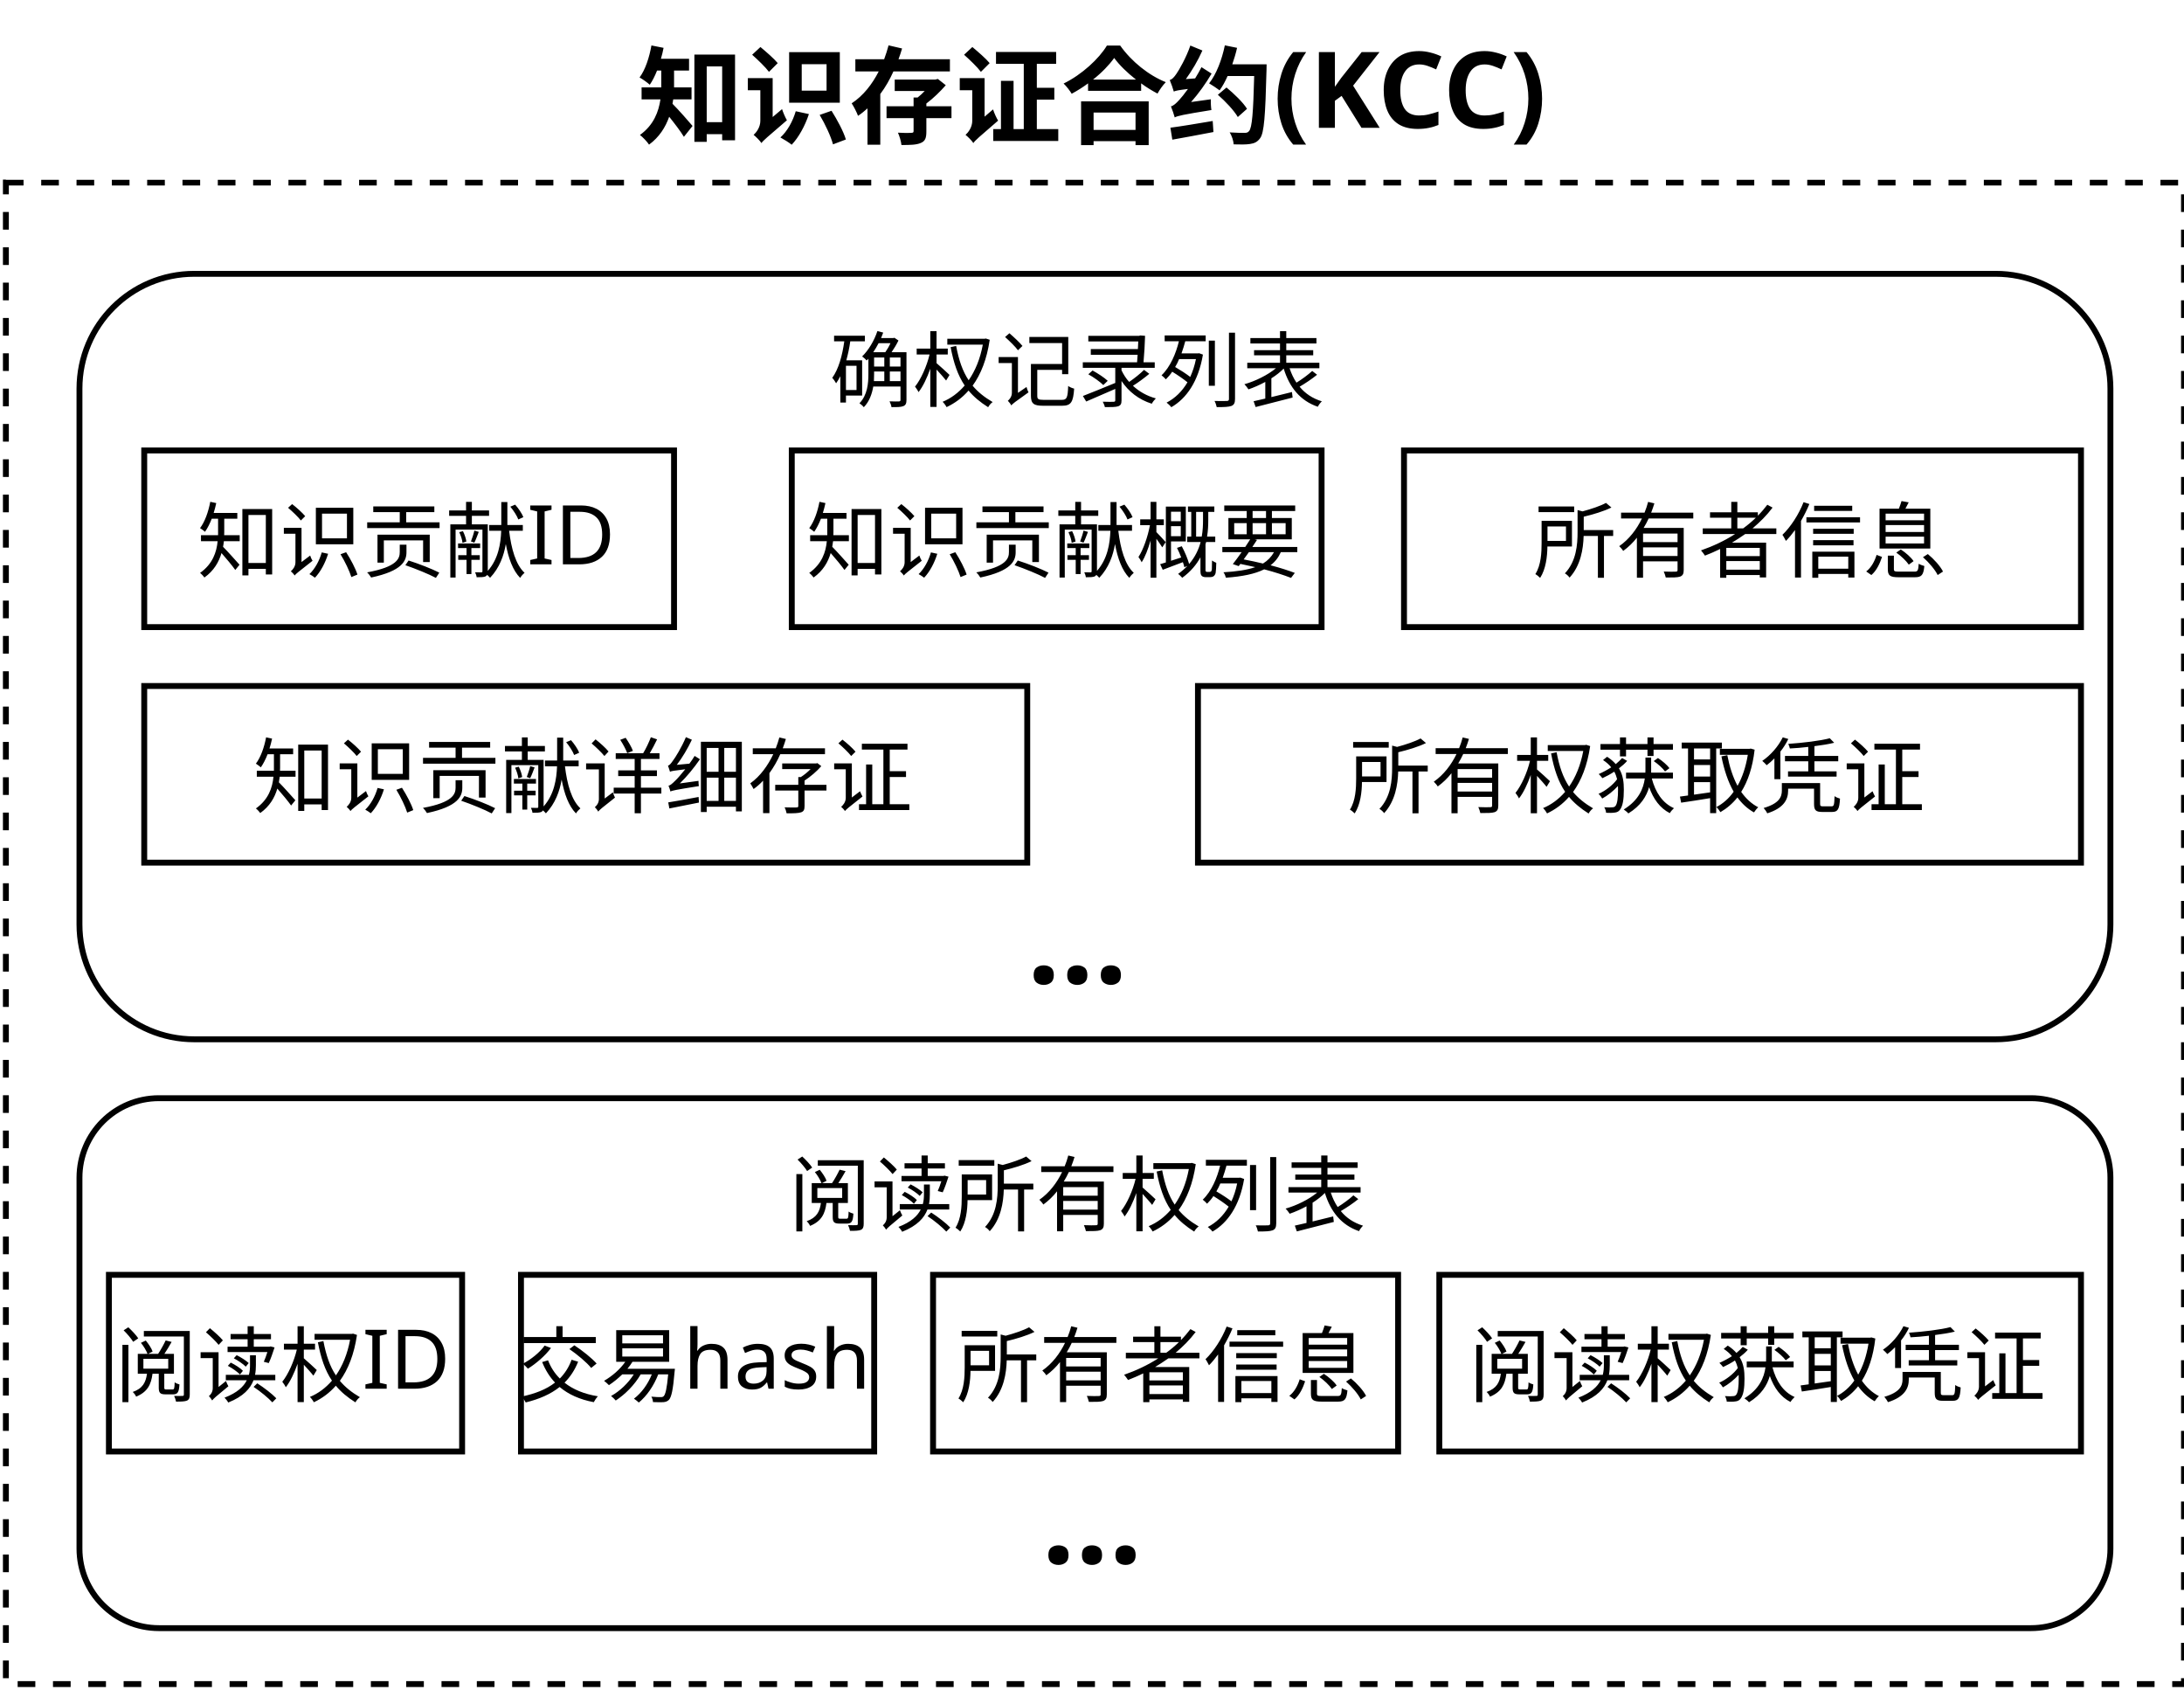
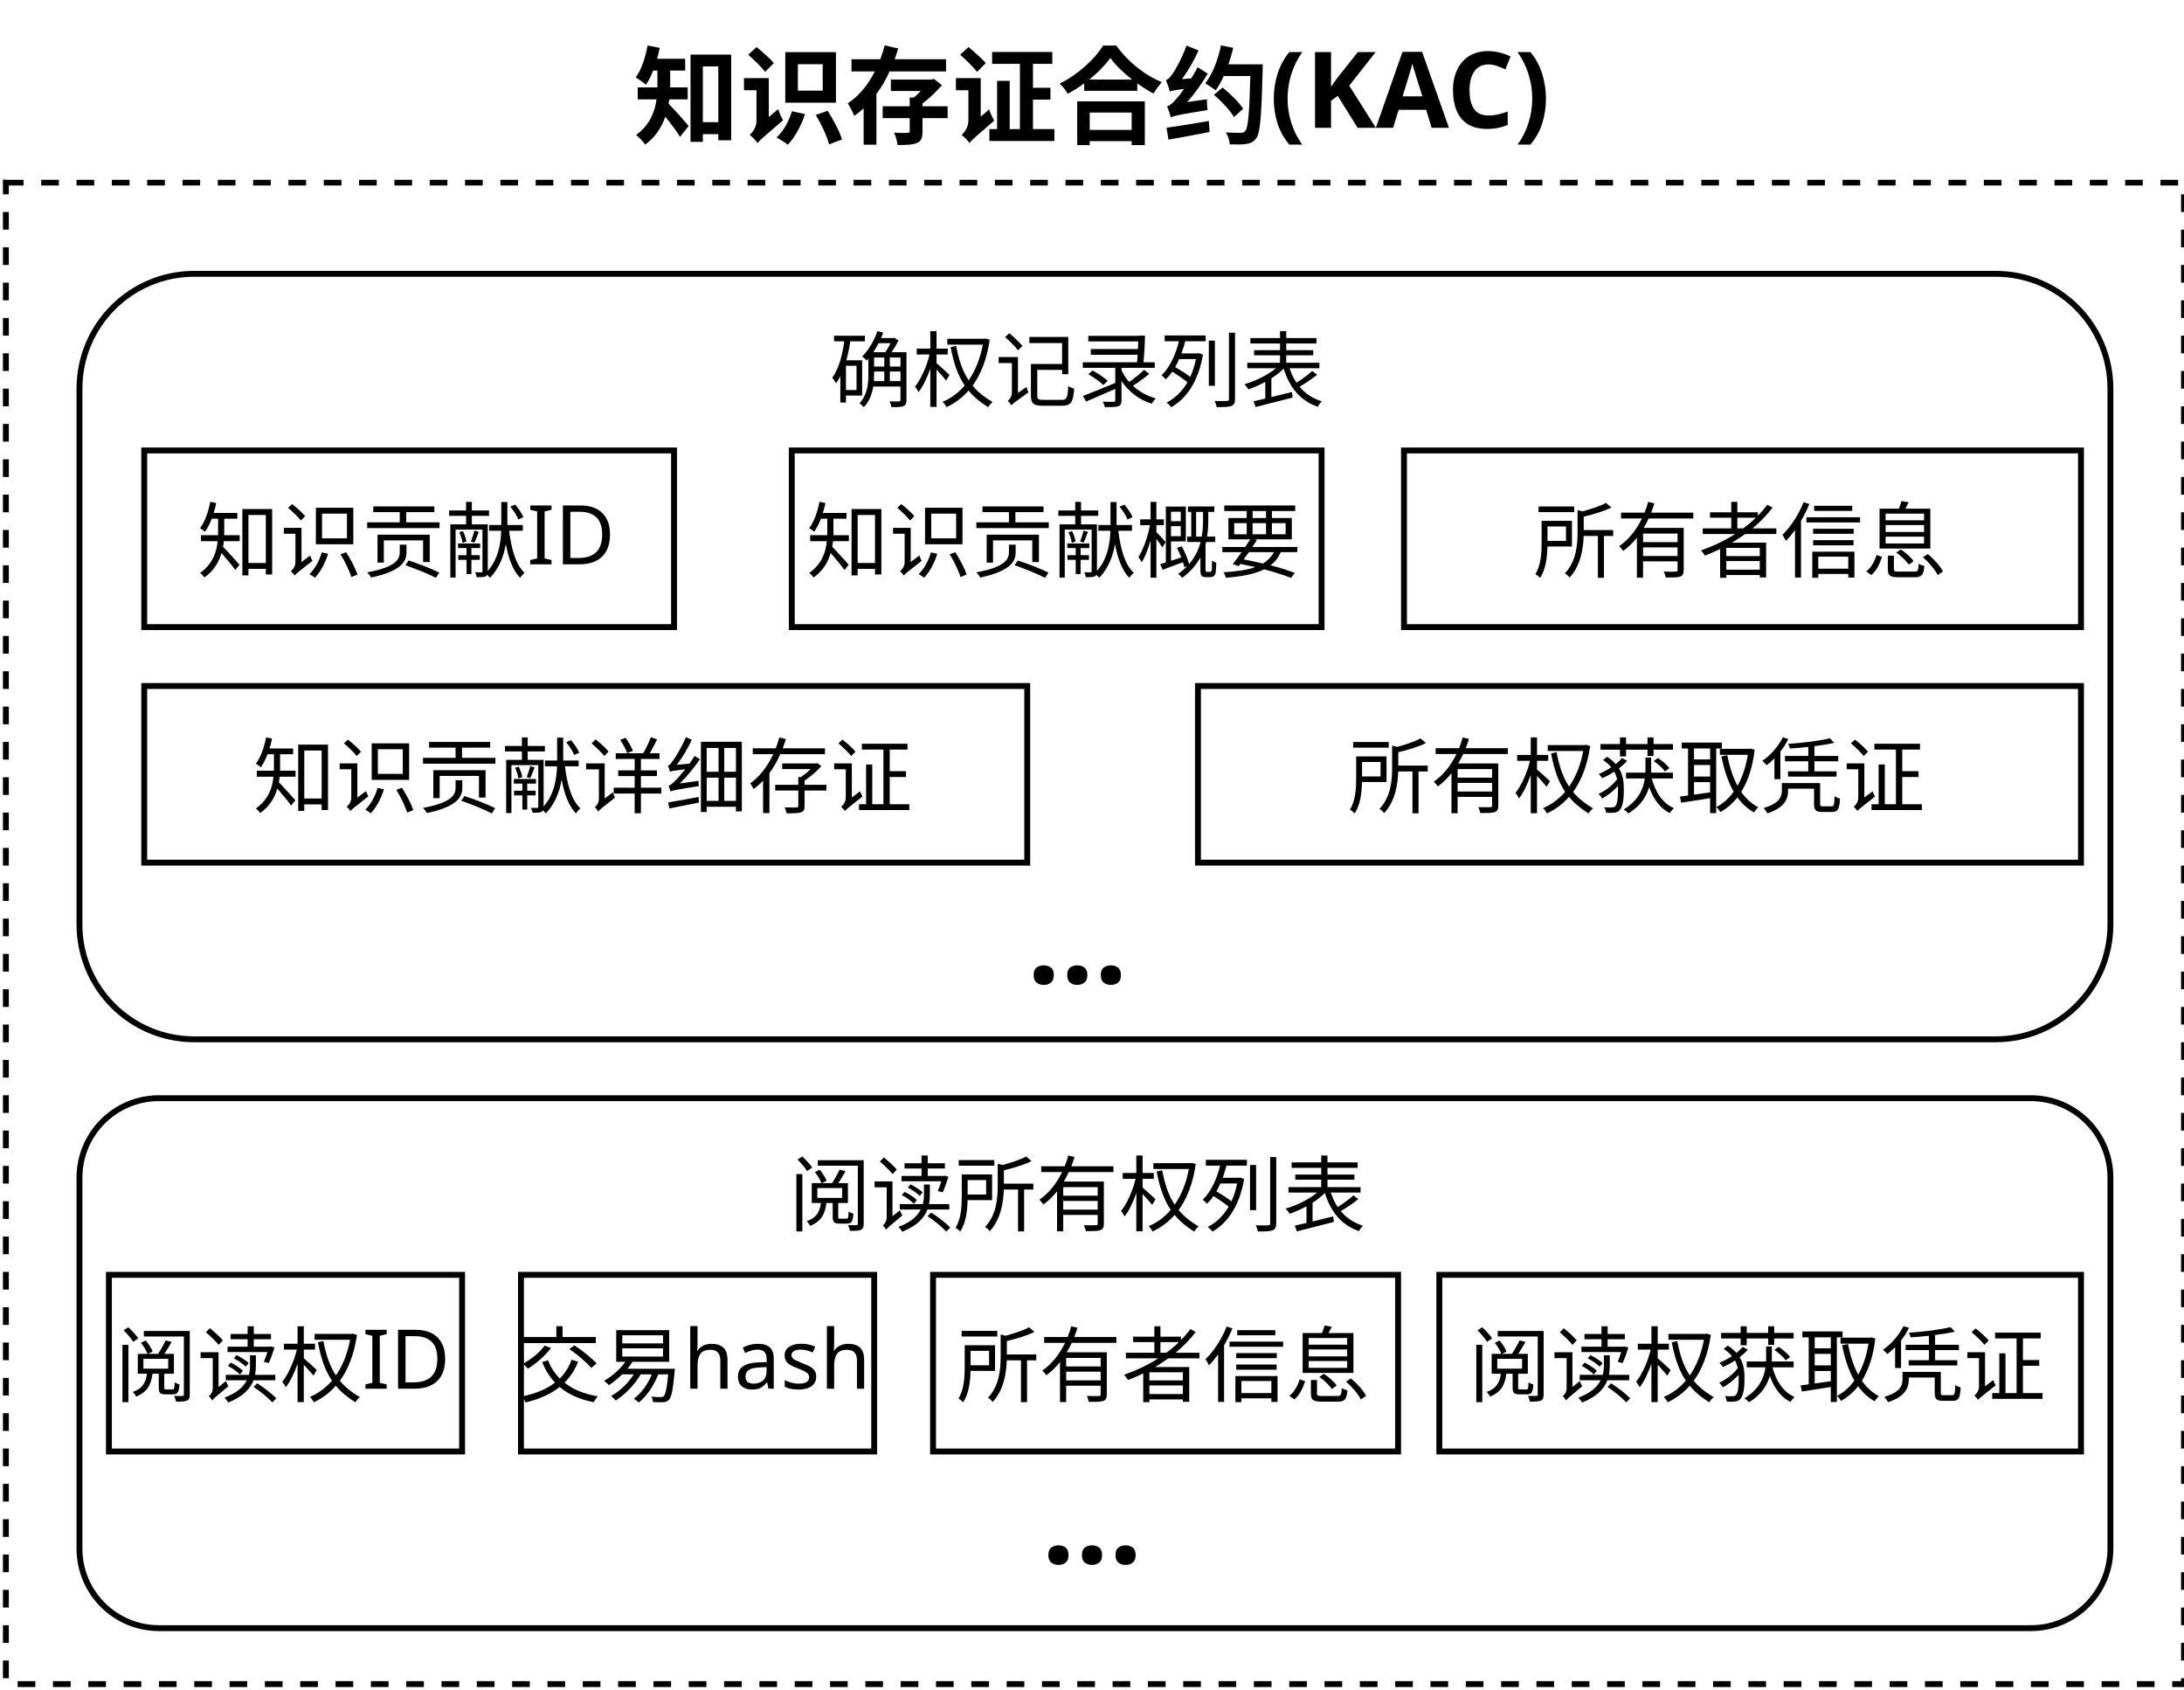
- <svg xmlns="http://www.w3.org/2000/svg" version="1.1" width="371px" height="287px" viewBox="-0.5 -0.5 371 287" content="&lt;mxfile host=&quot;Electron&quot; modified=&quot;2022-04-23T02:23:18.549Z&quot; agent=&quot;5.0 (Windows NT 10.0; Win64; x64) AppleWebKit/537.36 (KHTML, like Gecko) draw.io/17.4.2 Chrome/100.0.49.60 Electron/18.0.1 Safari/537.36&quot; etag=&quot;8lEnXY-JFJTSWqTm9N3E&quot; version=&quot;17.4.2&quot; type=&quot;device&quot;&gt;&lt;diagram id=&quot;QMnaLdH44Wcjf_l4bYWi&quot; name=&quot;第 1 页&quot;&gt;7Vrfk5s2EP5rNNM+xAOSAPEINm47/TGZuckk7ZtidIYWWy7IOV//+kpC2MbIZ3xjLpccL0ZaVivQ92l3tRig6Wr3U0k32e88ZQWATroDaAYgdB1E5EVJHmuJj8NasCzz1CgdBHf5f6wZaaTbPGVVS1FwXoh80xYu+HrNFqIlo2XJH9pq97xoz7qhS9YR3C1o0ZV+zFOR1VICg4P8Z5Yvs2Zm1zfvt6KNsnmTKqMpfzgSoQSgacm5qFur3ZQVavGadanHzc/c3T9Yydaiz4CPxR/ph792i+r97GELMf/3A2fvjJUvtNiaFzYPKx6bFSj5dp0yZcQBKE5plemOKzv3fC3mdJUXGtzEA1ECSAwSDOIZCJHRuOPbcqGMZUJI1KCHIvkjn1P9KIVqsuR8WTC6yavJgq/0jUWlVef3tX3ZnCm5J2dRFzmTusjZtBDrS1yr6JnNi7FSsN3ZFXP3OEgCM75iopRTOc0AAidePciwF0HcSB4ObECBgTg7YgL0jCI1DFzu7R9Akg2D0xWYwWswa2AyOws6bwC28AQ07HQhw14XMhc5A0GGLkPGUul3TJeXIuNLvqZFcpDG7Y140PmN841B+m8mxKOBmm4FlyK2y8UnNUYSt+79aZRVe7Yz5nTn0XSOCOPib4IwavWupUvJCiryL+1xNujN0Pc8lxb3NEOB26IZPmVPpdfDjDp2zNcaErRcMtExpJm4f5/nkxN3yZkEIJyDyAMJAdEcEF+DLrEmjcRVktABhCjlOAKR/8Ov0+mPF8LHMbOI7Fei5P+wKS94KUVrvmaNkrHwJsMMDHG/IDOYwwqtnIhctfSJD8IZIEhTIQGxoyBRSHiqIQkRBvqWVCYX6FDQz6yQrixlpY0DRy7oLFG+Y2Ig5zSQ+R1auNCWewxFiyYrv+ArCIixwl/eIlMJyi+zm/HgO4ccOn4b8qCbu4Qv6QhcywlBOgASAuJoTzBVbYm47BJP4zDX0PsqRkg+jMD3Ah43e/YJ4F3XkrQOh3z3nDGZTPrH9/1R4ziUv0k3jtvQYst5xLN5cTwUsv0yvlMvrvZ0JLc11Dp6f4+bux8D3Nfm1b1nMkDfktirnD+2nwtGTjwr0mPX4vBtbmE4Uvi9Qv1R9k9k9h/opH8OQs0FEig6jFy40j8Q77VxIehyYSwyPlFkxKRnkTEcDDJyGbKxyPitFRn9Ns284LlFxkuGBi4yuraKUqgSB9JkHDKheCrcjKWlAUtLmHzt0hK0lZZsBNF0GCtK/fPM9unTs+QW/kumFnCsKH2VsoMN+CB8SeDHgtKtkD39YOR550tKt8fR8jVbLW0EIqw3sAzTKKNVNu7Uni46eG0u2lYeOhuLx0rALT8D+Bep4Dq38dqye/j3WZ3nH/7Dh5L/AQ==&lt;/diagram&gt;&lt;/mxfile&gt;">
+ <svg xmlns="http://www.w3.org/2000/svg" version="1.1" width="371px" height="287px" viewBox="-0.5 -0.5 371 287" content="&lt;mxfile host=&quot;Electron&quot; modified=&quot;2022-05-02T01:49:17.440Z&quot; agent=&quot;5.0 (Windows NT 10.0; Win64; x64) AppleWebKit/537.36 (KHTML, like Gecko) draw.io/17.4.2 Chrome/100.0.49.60 Electron/18.0.1 Safari/537.36&quot; etag=&quot;2t-wqjVSSbsYFT22Fani&quot; version=&quot;17.4.2&quot; type=&quot;device&quot;&gt;&lt;diagram id=&quot;QMnaLdH44Wcjf_l4bYWi&quot; name=&quot;第 1 页&quot;&gt;7Vrfc6M2EP5rNNM+nAckAeIRbHzt9MfcTObm2r6pRjFcseWCfHH611cSwgajxCRjcrkLL0ZarSSk79PuajFA883hfUl32W88ZQWATnoAaAEgdB1E5ENJ7muJj8NasC7z1CidBDf5f6zpaaT7PGVVR1FwXoh81xWu+HbLVqIjo2XJ77pqt7zozrqja9YT3Kxo0Zd+ylOR1VICg5P8J5avs2Zm1zfr29BG2aykymjK71oilAA0LzkXdWlzmLNCbV6zL3W/5QOtxxcr2VYM6fCp+D39+NdhVX1Y3O0h5v9+5OydGeULLfZmweZlxX2zAyXfb1OmBnEAilNaZbriysot34ol3eSFBjfxQJQAEoMEg3gBQmQ0bvi+XKnBMiEkatBDkfyR76l+lEI1W3O+Lhjd5dVsxTe6YVVp1eVtPb4sLpTck7Ooh5xJPeRsWoj1I65V9Mz97WnWykrBDi2R2a73jG+YKOVUTtNK4MyrOxn2Iogbyd2JDSgwEGctJkDPKFLDwPVx/BNIsmBwegJm8CmYNTCZkwWdNwBbeAYadvqQYa8PmYuckSBDlyFjqbQ7pspLkfE139IiOUnj7kE86fzK+c4g/ZkJcW+gpnvBpYgdcvGH6iOJW9f+NMqqvDiY4XTl3lRahHHxt0oYtaGP0qVkBRX5l66ht0Fvun7guZziSDMUuB2a4XP2VHo/TK+2YX7qQIKWayZ6A2kmHtfzfHLiPjmTAIRLEHkgISBaAuJr0CXWpJG4ShI6gBClHEcg8n/4JZr/eMF9tJlFZL0SJf+HzXnBSyna8i1rlMwIb9LNwBAPczKjGazQyonIVVuf+CBcAII0FRIQOwoShYSnCpIQYaCbpDK5QIeC/s0KacpSVto40DJBDxLlOyYGcs4dmd+jhQttscdYtGii8gu2goAYK/xlE5lLUH5eXI0H3znk0PG7kAf92CV8SUPgWm4I0gCQEBBHW4K5KkvEZZV4Goelht5XPkLyYQJ+EPC4ObOPAO+6lqB1POT794zZbDbcvx+vGm1X/ibNOO5Ciy33Ec9mxfFYyA6L+M6tuDrTkTzWUOvo8z0d7mEMcF+bVfeeyQDdJLFXMX9svxdMnHiWp8euxeDbzMJ4pPAHufpW9E9k9B/ooH8JQs0FEig6TFx4on0g3mvjQtDnwpRkfCTJiMnAJGM4GmTkMmRTkvFbSzL6XZp5wXOTjJcGGjnJ6NoySqEKHEgTcciA4jF3M6WWRkwtYfK1U0vQllqyEUTTYcooDY8zu7dPzxJb+C8ZWsApo/RV0g424IPwJYGfEkrXQvb8g5HnPZxSuj6Olq/ZamsjEGF9gKWbRhmtsumkDjTRwWsz0bb00IO+eMoEXPMzgH+RCq5zHastq6d/n9Vx/uk/fCj5Hw==&lt;/diagram&gt;&lt;/mxfile&gt;">
  <defs />
  <g>
    <rect x="0.5" y="30.5" width="370" height="255" fill="rgb(255, 255, 255)" stroke="rgb(0, 0, 0)" stroke-dasharray="3 3" pointer-events="all" />
    <rect x="13" y="46" width="345" height="130" rx="19.5" ry="19.5" fill="rgb(255, 255, 255)" stroke="rgb(0, 0, 0)" pointer-events="all" />
    <rect x="0.5" y="0" width="370" height="30" fill="rgb(255, 255, 255)" stroke="none" pointer-events="all" />
    <g fill="rgb(0, 0, 0)" font-family="宋体" font-weight="bold" text-anchor="middle" font-size="18px">
-       <text x="185" y="22.5">知识存证合约(KCC)</text>
+       <text x="185" y="22.5">知识存证合约(KAC)</text>
    </g>
    <rect x="123" y="52" width="120" height="20" fill="rgb(255, 255, 255)" stroke="none" pointer-events="all" />
    <g fill="rgb(0, 0, 0)" font-family="宋体" text-anchor="middle" font-size="14px">
      <text x="182.5" y="67.5">确权记录列表</text>
    </g>
    <rect x="24" y="76" width="90" height="30" fill="rgb(255, 255, 255)" stroke="rgb(0, 0, 0)" pointer-events="all" />
    <g fill="rgb(0, 0, 0)" font-family="宋体" text-anchor="middle" font-size="14px">
      <text x="68.5" y="96.5">知识贡献ID</text>
    </g>
    <rect x="238" y="76" width="115" height="30" fill="rgb(255, 255, 255)" stroke="rgb(0, 0, 0)" pointer-events="all" />
    <g fill="rgb(0, 0, 0)" font-family="宋体" text-anchor="middle" font-size="14px">
      <text x="295" y="96.5">所有者信息</text>
    </g>
    <rect x="158" y="146" width="50" height="24" fill="rgb(255, 255, 255)" stroke="none" pointer-events="all" />
    <g fill="rgb(0, 0, 0)" font-family="宋体" font-weight="bold" text-anchor="middle" font-size="20px">
      <text x="182.5" y="166.5">...</text>
    </g>
    <rect x="134" y="76" width="90" height="30" fill="rgb(255, 255, 255)" stroke="rgb(0, 0, 0)" pointer-events="all" />
    <g fill="rgb(0, 0, 0)" font-family="宋体" text-anchor="middle" font-size="14px">
      <text x="178.5" y="96.5">知识贡献概要</text>
    </g>
    <rect x="24" y="116" width="150" height="30" fill="rgb(255, 255, 255)" stroke="rgb(0, 0, 0)" pointer-events="all" />
    <g fill="rgb(0, 0, 0)" font-family="宋体" text-anchor="middle" font-size="14px">
      <text x="98.5" y="136.5">知识贡献详细存证</text>
    </g>
    <rect x="203" y="116" width="150" height="30" fill="rgb(255, 255, 255)" stroke="rgb(0, 0, 0)" pointer-events="all" />
    <g fill="rgb(0, 0, 0)" font-family="宋体" text-anchor="middle" font-size="14px">
      <text x="277.5" y="136.5">所有权获取凭证</text>
    </g>
    <rect x="13" y="186" width="345" height="90" rx="13.5" ry="13.5" fill="rgb(255, 255, 255)" stroke="rgb(0, 0, 0)" pointer-events="all" />
    <rect x="123" y="192" width="120" height="20" fill="rgb(255, 255, 255)" stroke="none" pointer-events="all" />
    <g fill="rgb(0, 0, 0)" font-family="宋体" text-anchor="middle" font-size="14px">
      <text x="182.5" y="207.5">阅读所有权列表</text>
    </g>
    <rect x="18" y="216" width="60" height="30" fill="rgb(255, 255, 255)" stroke="rgb(0, 0, 0)" pointer-events="all" />
    <g fill="rgb(0, 0, 0)" font-family="宋体" text-anchor="middle" font-size="14px">
      <text x="47.5" y="236.5">阅读权ID</text>
    </g>
    <rect x="158" y="216" width="79" height="30" fill="rgb(255, 255, 255)" stroke="rgb(0, 0, 0)" pointer-events="all" />
    <g fill="rgb(0, 0, 0)" font-family="宋体" text-anchor="middle" font-size="14px">
      <text x="197" y="236.5">所有者信息</text>
    </g>
    <g fill="rgb(0, 0, 0)" font-family="宋体" font-weight="bold" text-anchor="middle" font-size="20px">
      <text x="185" y="265">...</text>
    </g>
    <rect x="88" y="216" width="60" height="30" fill="rgb(255, 255, 255)" stroke="rgb(0, 0, 0)" pointer-events="all" />
    <g fill="rgb(0, 0, 0)" font-family="宋体" text-anchor="middle" font-size="14px">
      <text x="117.5" y="236.5">交易hash</text>
    </g>
    <rect x="244" y="216" width="109" height="30" fill="rgb(255, 255, 255)" stroke="rgb(0, 0, 0)" pointer-events="all" />
    <g fill="rgb(0, 0, 0)" font-family="宋体" text-anchor="middle" font-size="14px">
      <text x="298" y="236.5">阅读权获取凭证</text>
    </g>
  </g>
</svg>
